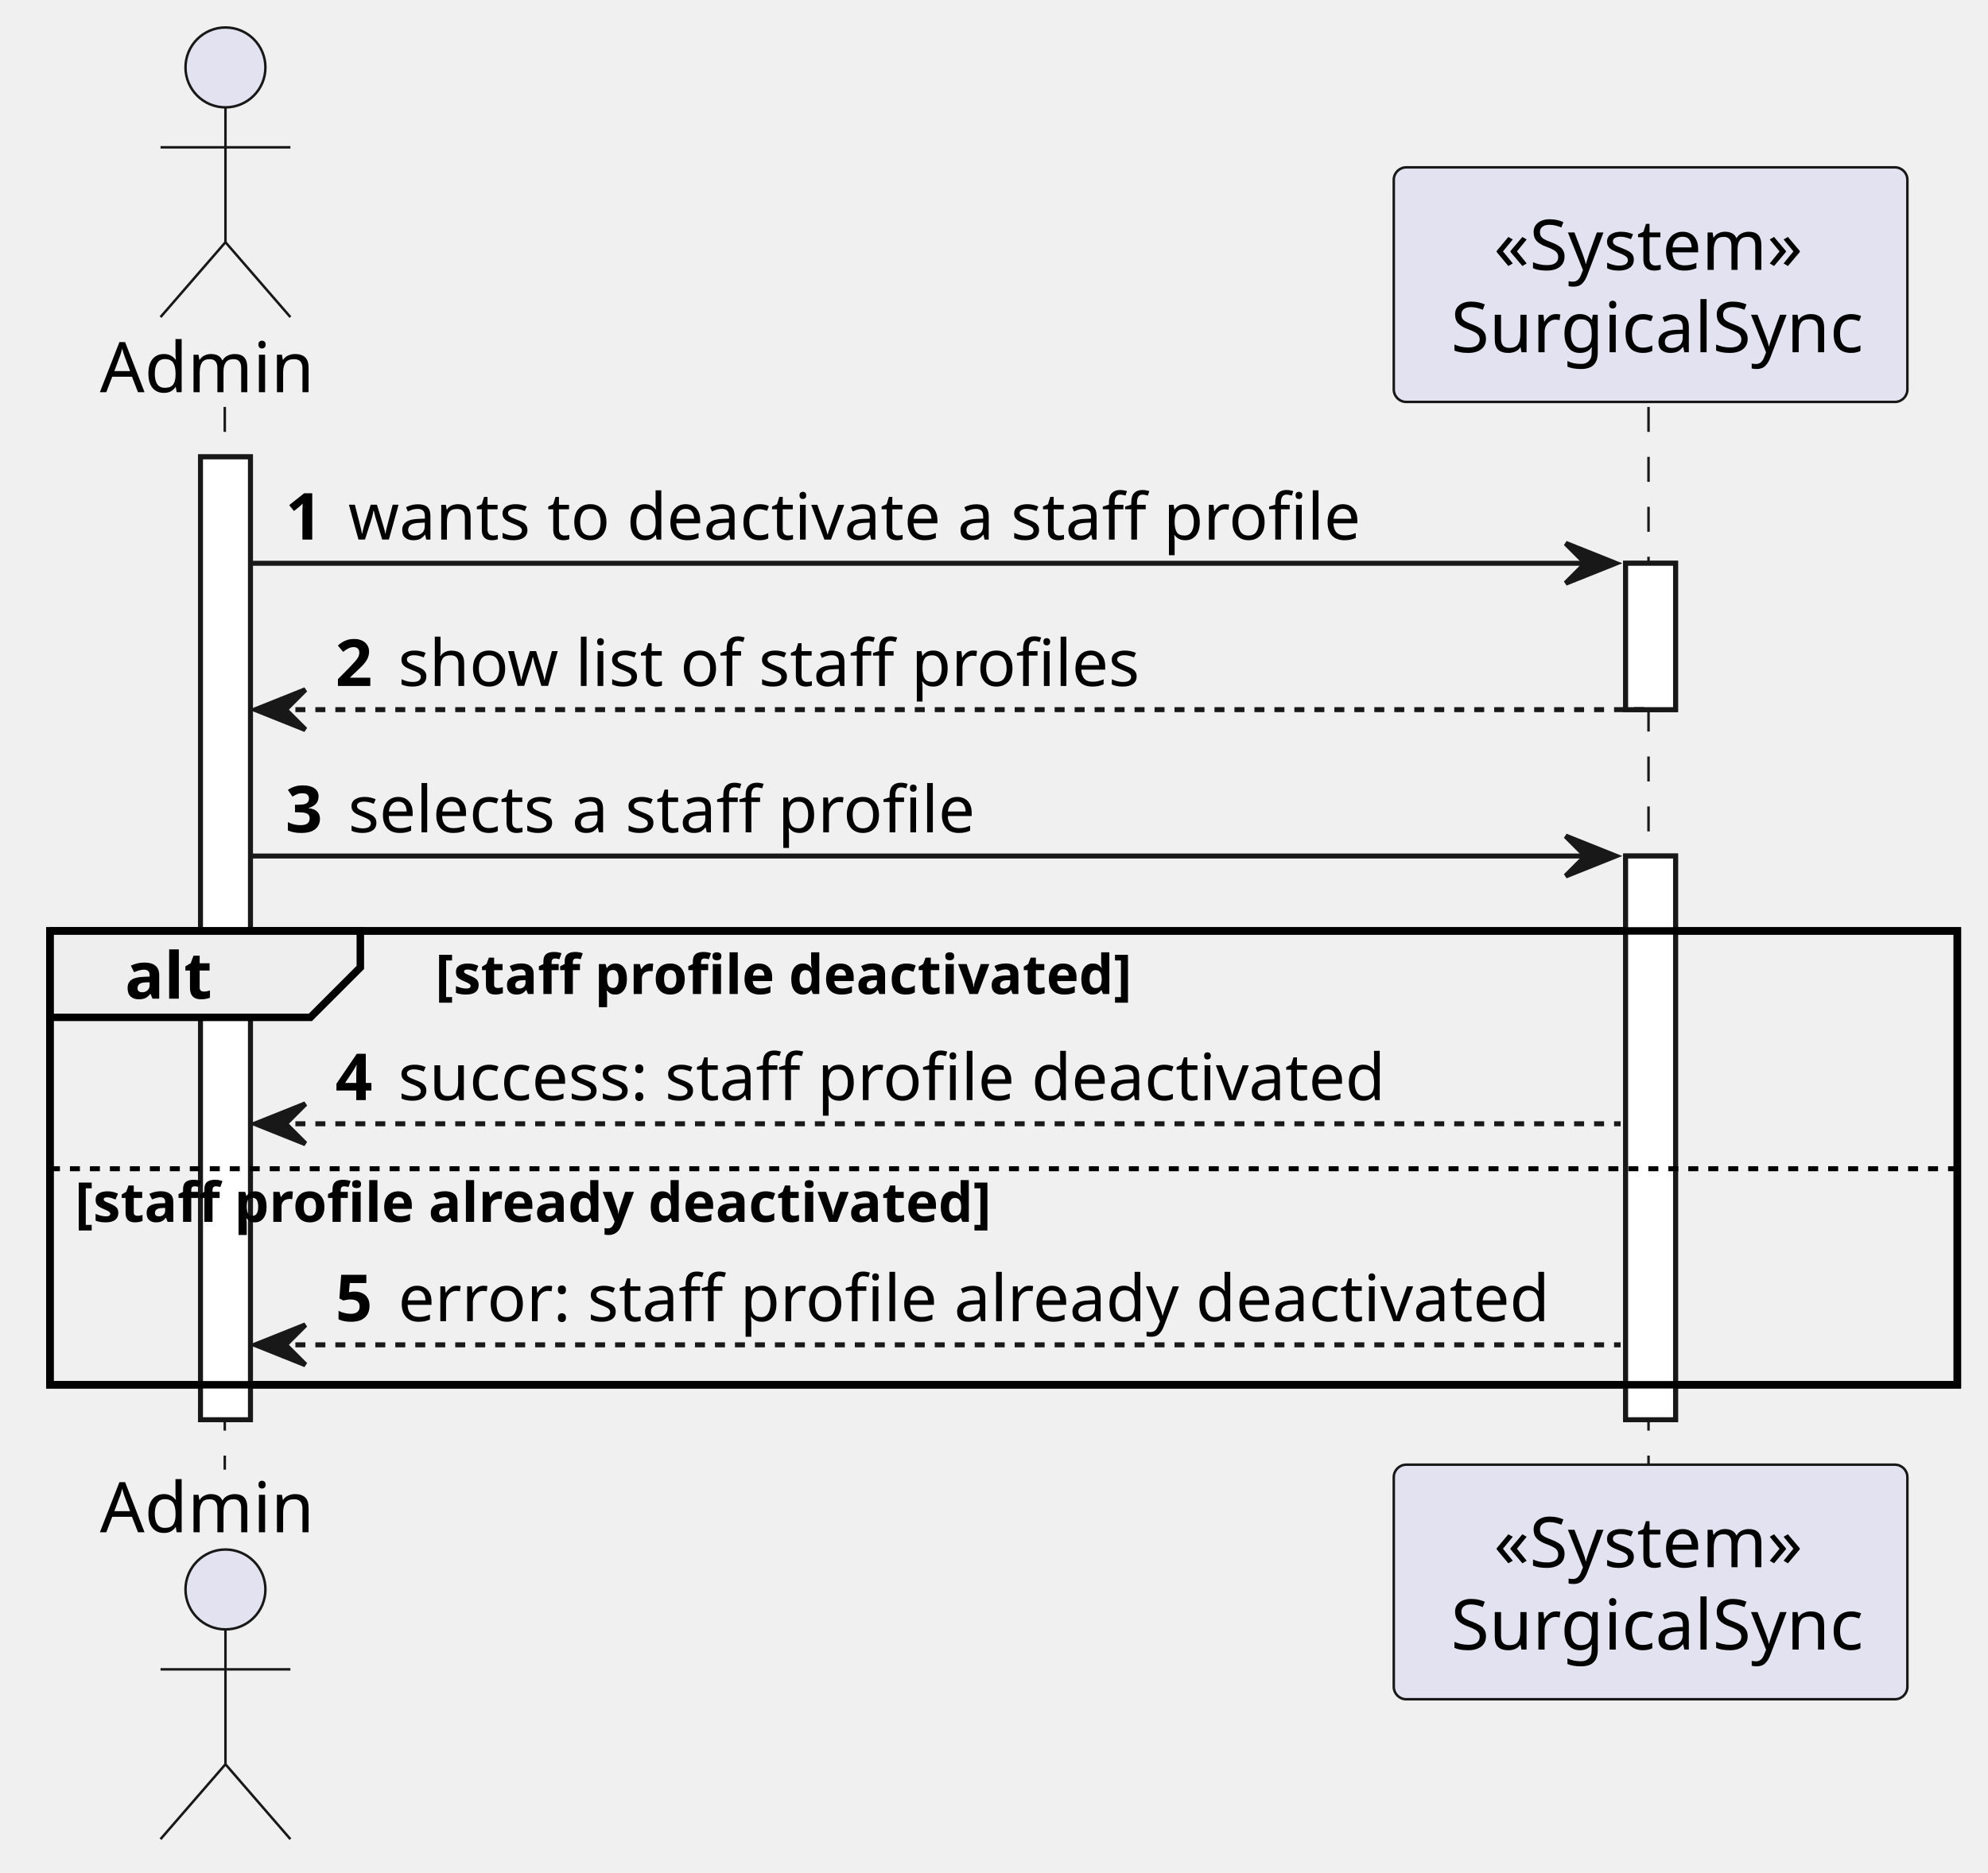
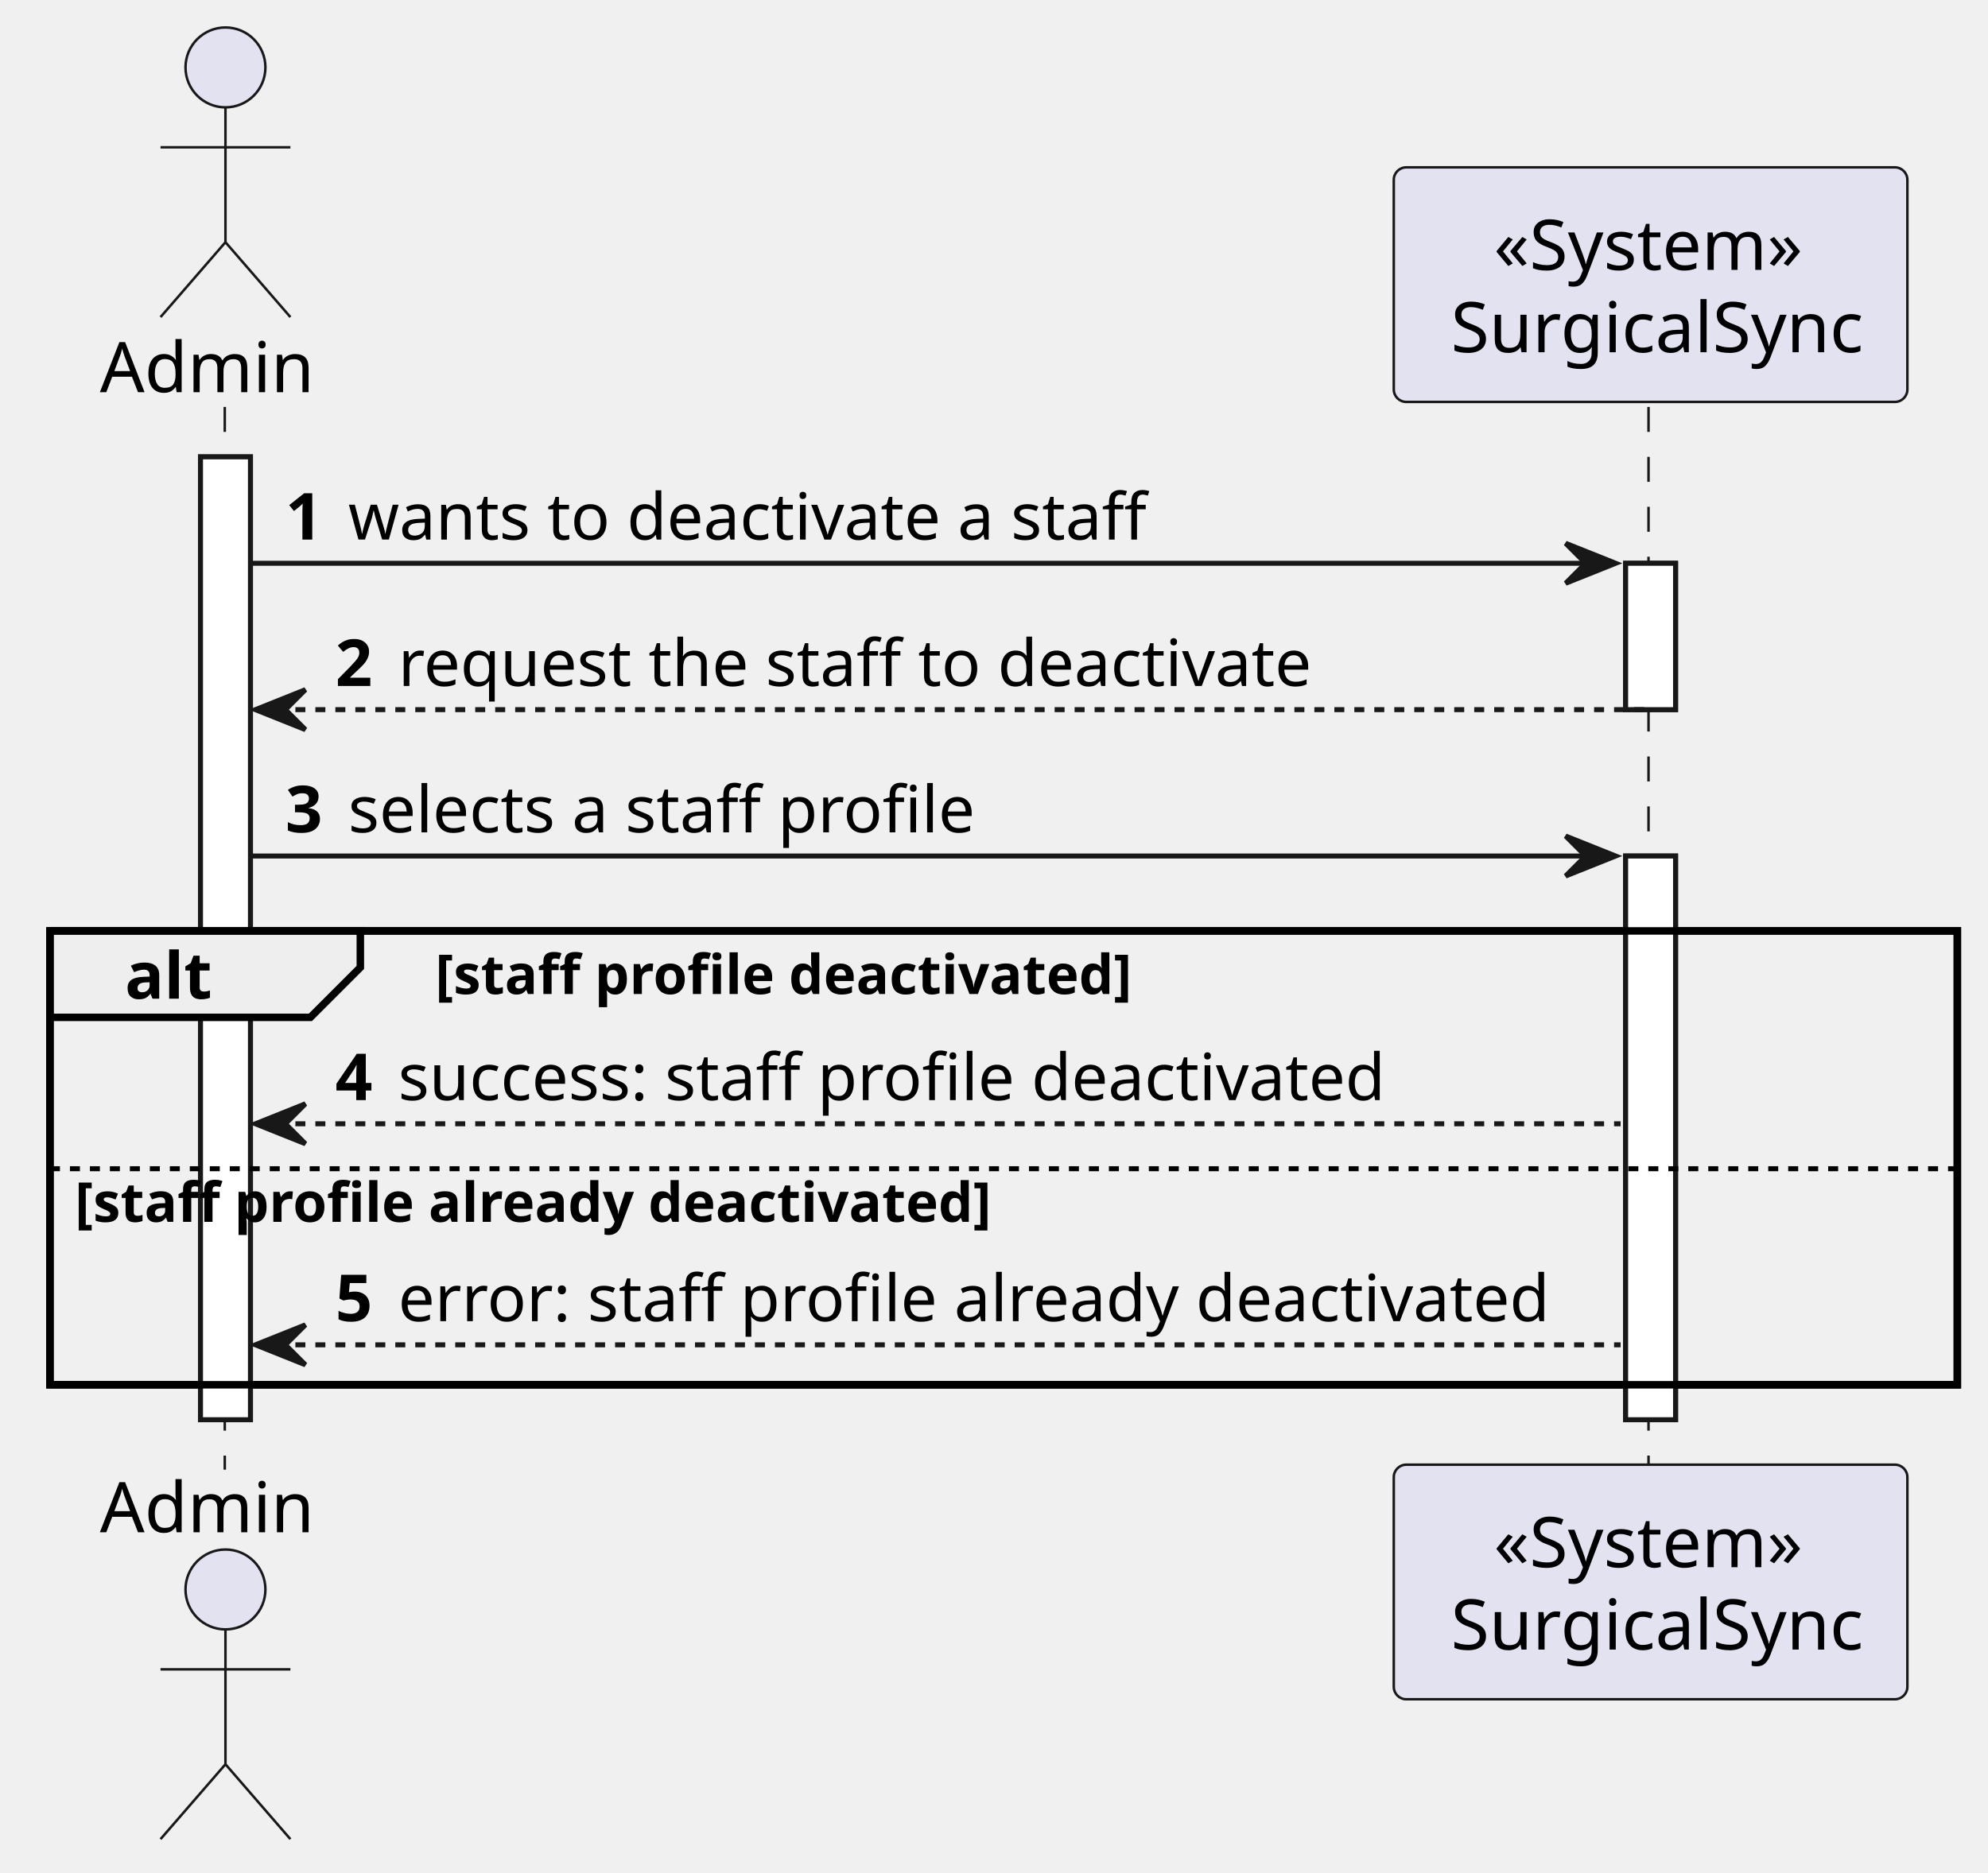
<svg xmlns="http://www.w3.org/2000/svg" contentStyleType="text/css" height="375px" preserveAspectRatio="none" style="width:398px;height:375px;background:#FFFFFF;" version="1.1" viewBox="0 0 398 375" width="398px" zoomAndPan="magnify">
  <defs />
  <g>
    <rect fill="#FFFFFF" height="192.818" style="stroke:#181818;stroke-width:1.0;" width="10" x="40.138" y="91.488" />
    <rect fill="#FFFFFF" height="29.311" style="stroke:#181818;stroke-width:1.0;" width="10" x="325.449" y="112.799" />
    <rect fill="#FFFFFF" height="112.887" style="stroke:#181818;stroke-width:1.0;" width="10" x="325.449" y="171.42" />
    <rect fill="none" height="90.887" style="stroke:#000000;stroke-width:1.5;" width="381.862" x="10" y="186.42" />
    <line style="stroke:#181818;stroke-width:0.5;stroke-dasharray:5.0,5.0;" x1="45" x2="45" y1="81.488" y2="294.307" />
    <line style="stroke:#181818;stroke-width:0.5;stroke-dasharray:5.0,5.0;" x1="330.036" x2="330.036" y1="81.488" y2="294.307" />
    <text fill="#000000" font-family="sans-serif" font-size="14" lengthAdjust="spacing" textLength="44.276" x="20" y="78.535">Admin</text>
    <ellipse cx="45.138" cy="13.5" fill="#E2E2F0" rx="8" ry="8" style="stroke:#181818;stroke-width:0.5;" />
    <path d="M45.138,21.5 L45.138,48.5 M32.138,29.5 L58.138,29.5 M45.138,48.5 L32.138,63.5 M45.138,48.5 L58.138,63.5 " fill="none" style="stroke:#181818;stroke-width:0.5;" />
    <text fill="#000000" font-family="sans-serif" font-size="14" lengthAdjust="spacing" textLength="44.276" x="20" y="306.842">Admin</text>
    <ellipse cx="45.138" cy="318.295" fill="#E2E2F0" rx="8" ry="8" style="stroke:#181818;stroke-width:0.5;" />
    <path d="M45.138,326.295 L45.138,353.295 M32.138,334.295 L58.138,334.295 M45.138,353.295 L32.138,368.295 M45.138,353.295 L58.138,368.295 " fill="none" style="stroke:#181818;stroke-width:0.5;" />
    <rect fill="#E2E2F0" height="46.977" rx="2.5" ry="2.5" style="stroke:#181818;stroke-width:0.5;" width="102.826" x="279.036" y="33.512" />
    <text fill="#000000" font-family="sans-serif" font-size="14" lengthAdjust="spacing" textLength="62.768" x="299.065" y="54.047">«System»</text>
    <text fill="#000000" font-family="sans-serif" font-size="14" lengthAdjust="spacing" textLength="84.397" x="290.466" y="70.535">SurgicalSync</text>
    <rect fill="#E2E2F0" height="46.977" rx="2.5" ry="2.5" style="stroke:#181818;stroke-width:0.5;" width="102.826" x="279.036" y="293.307" />
    <text fill="#000000" font-family="sans-serif" font-size="14" lengthAdjust="spacing" textLength="62.768" x="299.065" y="313.842">«System»</text>
    <text fill="#000000" font-family="sans-serif" font-size="14" lengthAdjust="spacing" textLength="84.397" x="290.466" y="330.33">SurgicalSync</text>
    <rect fill="#FFFFFF" height="192.818" style="stroke:#181818;stroke-width:1.0;" width="10" x="40.138" y="91.488" />
    <rect fill="#FFFFFF" height="29.311" style="stroke:#181818;stroke-width:1.0;" width="10" x="325.449" y="112.799" />
    <rect fill="#FFFFFF" height="112.887" style="stroke:#181818;stroke-width:1.0;" width="10" x="325.449" y="171.42" />
    <polygon fill="#181818" points="313.449,108.799,323.449,112.799,313.449,116.799,317.449,112.799" style="stroke:#181818;stroke-width:1.0;" />
    <line style="stroke:#181818;stroke-width:1.0;" x1="50.138" x2="319.449" y1="112.799" y2="112.799" />
    <text fill="#000000" font-family="sans-serif" font-size="13" font-weight="bold" lengthAdjust="spacing" textLength="8.576" x="57.138" y="108.057">1</text>
-     <text fill="#000000" font-family="sans-serif" font-size="13" lengthAdjust="spacing" textLength="210.495" x="69.714" y="108.057">wants to deactivate a staff profile</text>
+     <text fill="#000000" font-family="sans-serif" font-size="13" lengthAdjust="spacing" textLength="165.356" x="69.714" y="108.057">wants to deactivate a staff</text>
    <polygon fill="#181818" points="61.138,138.109,51.138,142.109,61.138,146.109,57.138,142.109" style="stroke:#181818;stroke-width:1.0;" />
    <line style="stroke:#181818;stroke-width:1.0;stroke-dasharray:2.0,2.0;" x1="55.138" x2="329.449" y1="142.109" y2="142.109" />
    <text fill="#000000" font-family="sans-serif" font-size="13" font-weight="bold" lengthAdjust="spacing" textLength="8.576" x="67.138" y="137.367">2</text>
-     <text fill="#000000" font-family="sans-serif" font-size="13" lengthAdjust="spacing" textLength="156.8" x="79.714" y="137.367">show list of staff profiles</text>
+     <text fill="#000000" font-family="sans-serif" font-size="13" lengthAdjust="spacing" textLength="189.141" x="79.714" y="137.367">request the staff to deactivate</text>
    <polygon fill="#181818" points="313.449,167.42,323.449,171.42,313.449,175.42,317.449,171.42" style="stroke:#181818;stroke-width:1.0;" />
    <line style="stroke:#181818;stroke-width:1.0;" x1="50.138" x2="319.449" y1="171.42" y2="171.42" />
    <text fill="#000000" font-family="sans-serif" font-size="13" font-weight="bold" lengthAdjust="spacing" textLength="8.576" x="57.138" y="166.678">3</text>
    <text fill="#000000" font-family="sans-serif" font-size="13" lengthAdjust="spacing" textLength="131.79" x="69.714" y="166.678">selects a staff profile</text>
    <path d="M10,186.42 L72.139,186.42 L72.139,193.731 L62.139,203.731 L10,203.731 L10,186.42 " fill="#EEEEEE" style="stroke:#000000;stroke-width:1.5;" />
    <rect fill="none" height="90.887" style="stroke:#000000;stroke-width:1.5;" width="381.862" x="10" y="186.42" />
    <text fill="#000000" font-family="sans-serif" font-size="13" font-weight="bold" lengthAdjust="spacing" textLength="17.139" x="25" y="199.988">alt</text>
    <text fill="#000000" font-family="sans-serif" font-size="11" font-weight="bold" lengthAdjust="spacing" textLength="144.418" x="87.139" y="199.055">[staff profile deactivated]</text>
    <polygon fill="#181818" points="61.138,221.041,51.138,225.041,61.138,229.041,57.138,225.041" style="stroke:#181818;stroke-width:1.0;" />
    <line style="stroke:#181818;stroke-width:1.0;stroke-dasharray:2.0,2.0;" x1="55.138" x2="324.449" y1="225.041" y2="225.041" />
    <text fill="#000000" font-family="sans-serif" font-size="13" font-weight="bold" lengthAdjust="spacing" textLength="8.576" x="67.138" y="220.299">4</text>
    <text fill="#000000" font-family="sans-serif" font-size="13" lengthAdjust="spacing" textLength="206.292" x="79.714" y="220.299">success: staff profile deactivated</text>
    <line style="stroke:#000000;stroke-width:1.0;stroke-dasharray:2.0,2.0;" x1="10" x2="391.862" y1="234.041" y2="234.041" />
    <text fill="#000000" font-family="sans-serif" font-size="11" font-weight="bold" lengthAdjust="spacing" textLength="189.702" x="15" y="244.676">[staff profile already deactivated]</text>
    <polygon fill="#181818" points="61.138,265.307,51.138,269.307,61.138,273.307,57.138,269.307" style="stroke:#181818;stroke-width:1.0;" />
    <line style="stroke:#181818;stroke-width:1.0;stroke-dasharray:2.0,2.0;" x1="55.138" x2="324.449" y1="269.307" y2="269.307" />
    <text fill="#000000" font-family="sans-serif" font-size="13" font-weight="bold" lengthAdjust="spacing" textLength="8.576" x="67.138" y="264.565">5</text>
    <text fill="#000000" font-family="sans-serif" font-size="13" lengthAdjust="spacing" textLength="238.735" x="79.714" y="264.565">error: staff profile already deactivated</text>
  </g>
</svg>
